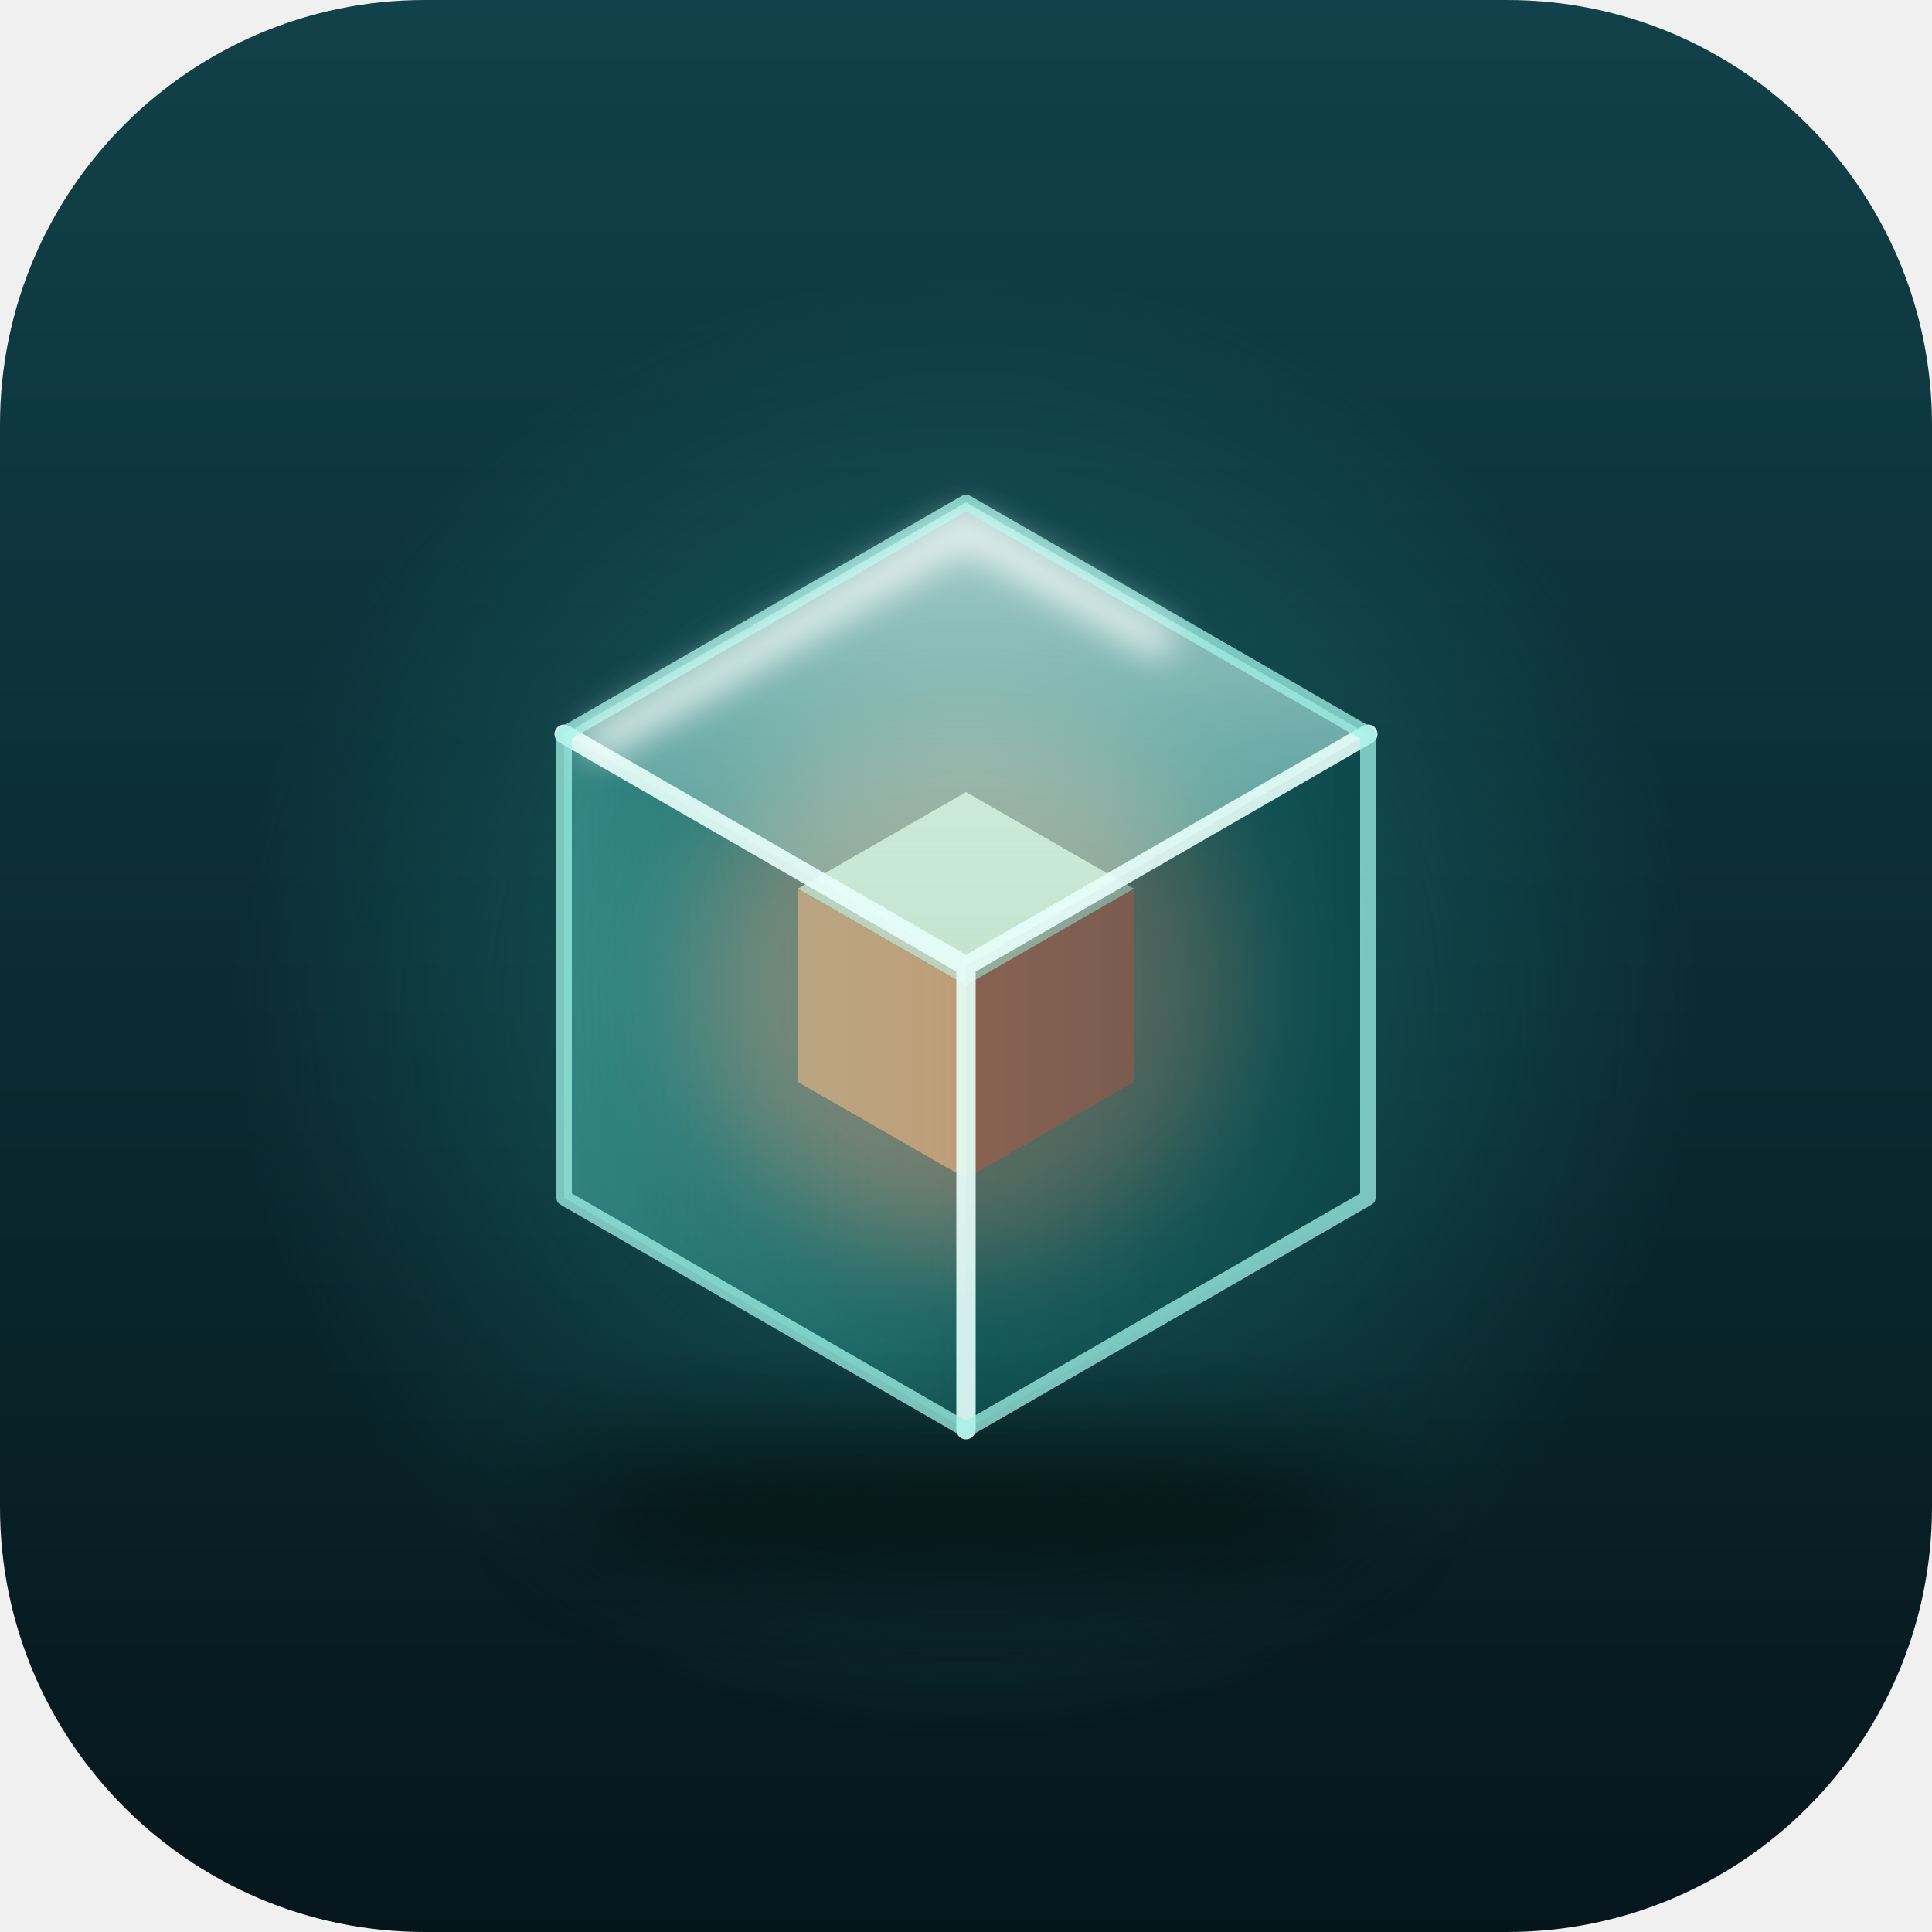
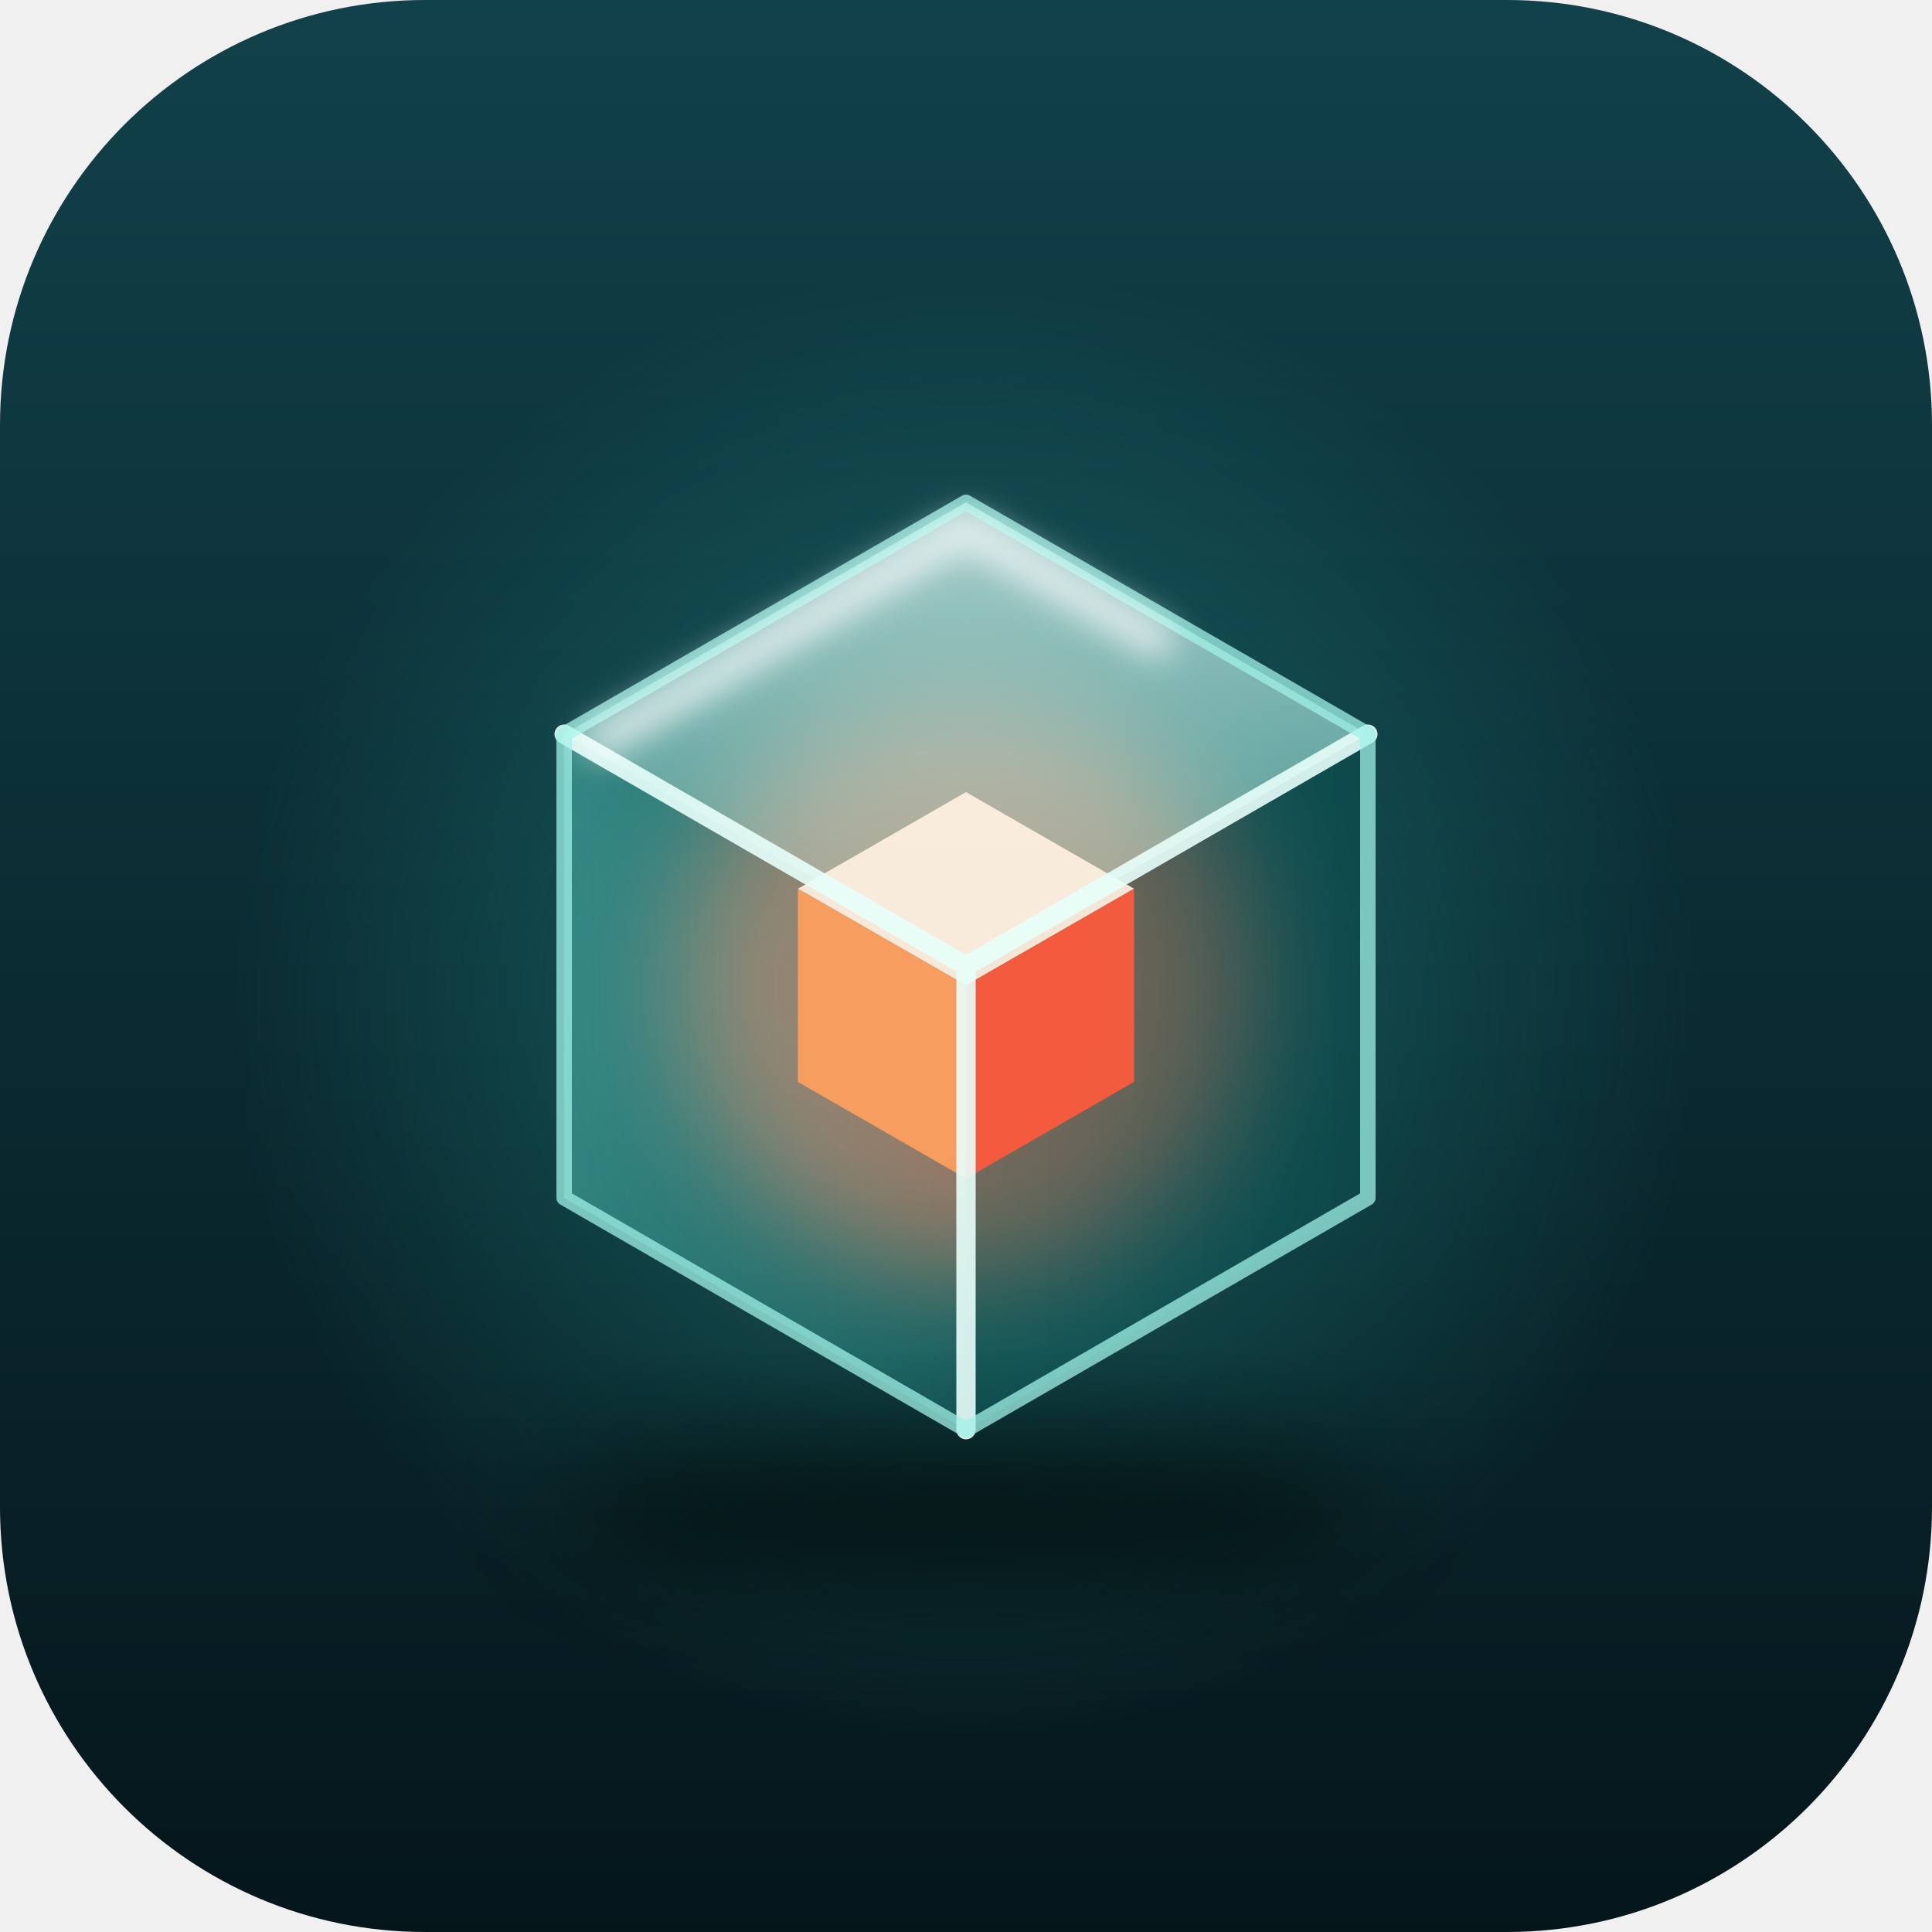
<svg xmlns="http://www.w3.org/2000/svg" viewBox="0 0 100 100" width="1024" height="1024">
  <defs>
    <linearGradient id="t6-bg" x1="0" y1="0" x2="0" y2="1">
      <stop offset="0" stop-color="#11414A" />
      <stop offset="1" stop-color="#05161B" />
    </linearGradient>
    <radialGradient id="t6-bgglow" cx="50" cy="52" r="38" gradientUnits="userSpaceOnUse">
      <stop offset="0" stop-color="#2FD3C4" stop-opacity=".35" />
      <stop offset="1" stop-color="#2FD3C4" stop-opacity="0" />
    </radialGradient>
    <linearGradient id="t6-top" x1="0" y1="25" x2="0" y2="50" gradientUnits="userSpaceOnUse">
      <stop offset="0" stop-color="#E8FFFB" stop-opacity=".75" />
      <stop offset="1" stop-color="#7FE7DA" stop-opacity=".45" />
    </linearGradient>
    <linearGradient id="t6-left" x1="29" y1="0" x2="50" y2="0" gradientUnits="userSpaceOnUse">
      <stop offset="0" stop-color="#5ED6CA" stop-opacity=".45" />
      <stop offset="1" stop-color="#2AA7A0" stop-opacity=".3" />
    </linearGradient>
    <linearGradient id="t6-right" x1="50" y1="0" x2="71" y2="0" gradientUnits="userSpaceOnUse">
      <stop offset="0" stop-color="#14716F" stop-opacity=".45" />
      <stop offset="1" stop-color="#0B4A4C" stop-opacity=".6" />
    </linearGradient>
    <radialGradient id="t6-core" cx="50" cy="51" r="12" gradientUnits="userSpaceOnUse">
      <stop offset="0" stop-color="#FFF4E8" />
      <stop offset=".4" stop-color="#FFA36C" />
      <stop offset="1" stop-color="#FF5A4E" stop-opacity="0" />
    </radialGradient>
    <filter id="t6-blur3" x="-50%" y="-50%" width="200%" height="200%">
      <feGaussianBlur stdDeviation="3" />
    </filter>
    <filter id="t6-blur1" x="-50%" y="-50%" width="200%" height="200%">
      <feGaussianBlur stdDeviation=".9" />
    </filter>
  </defs>
  <rect width="100" height="100" rx="22" fill="url(#t6-bg)" />
  <rect width="100" height="100" rx="22" fill="url(#t6-bgglow)" />
  <ellipse cx="50" cy="78" rx="22" ry="4" fill="#000" opacity=".6" filter="url(#t6-blur3)" />
-   <circle cx="50" cy="51" r="14" fill="#FF7A59" opacity=".55" filter="url(#t6-blur3)" />
-   <g>
-     <path d="M50 41 L58.7 46 L50 51 L41.3 46 Z" fill="#FFE2C8" />
-     <path d="M41.3 46 L50 51 V61 L41.3 56 Z" fill="#FF9A68" />
-     <path d="M50 51 L58.7 46 V56 L50 61 Z" fill="#E8573C" />
-   </g>
+   <circle cx="50" cy="51" r="15" fill="#FF6B4A" opacity=".75" filter="url(#t6-blur3)" />
  <path d="M50 26 L70.8 38 L50 50 L29.2 38 Z" fill="url(#t6-top)" />
  <path d="M29.2 38 L50 50 V74 L29.2 62 Z" fill="url(#t6-left)" />
  <path d="M50 50 L70.8 38 V62 L50 74 Z" fill="url(#t6-right)" />
+   <g opacity=".92">
+     <path d="M50 41 L58.7 46 L50 51 L41.3 46 Z" fill="#FFF1E2" />
+     <path d="M41.3 46 L50 51 V61 L41.3 56 Z" fill="#FFA05E" />
+     <path d="M50 51 L58.7 46 V56 L50 61 Z" fill="#FF5A3C" />
+   </g>
  <g fill="none" stroke-linejoin="round" stroke-linecap="round">
    <path d="M29.2 38 L50 50 L70.8 38 M50 50 V74" stroke="#E8FFFB" stroke-width="1" opacity=".9" />
    <path d="M50 26 L70.8 38 V62 L50 74 L29.2 62 V38 Z" stroke="#9FF2E7" stroke-width=".8" opacity=".75" />
    <path d="M31 38.4 L50 27.4 L60 33.2" stroke="#fff" stroke-width="1.4" opacity=".9" filter="url(#t6-blur1)" />
  </g>
</svg>
